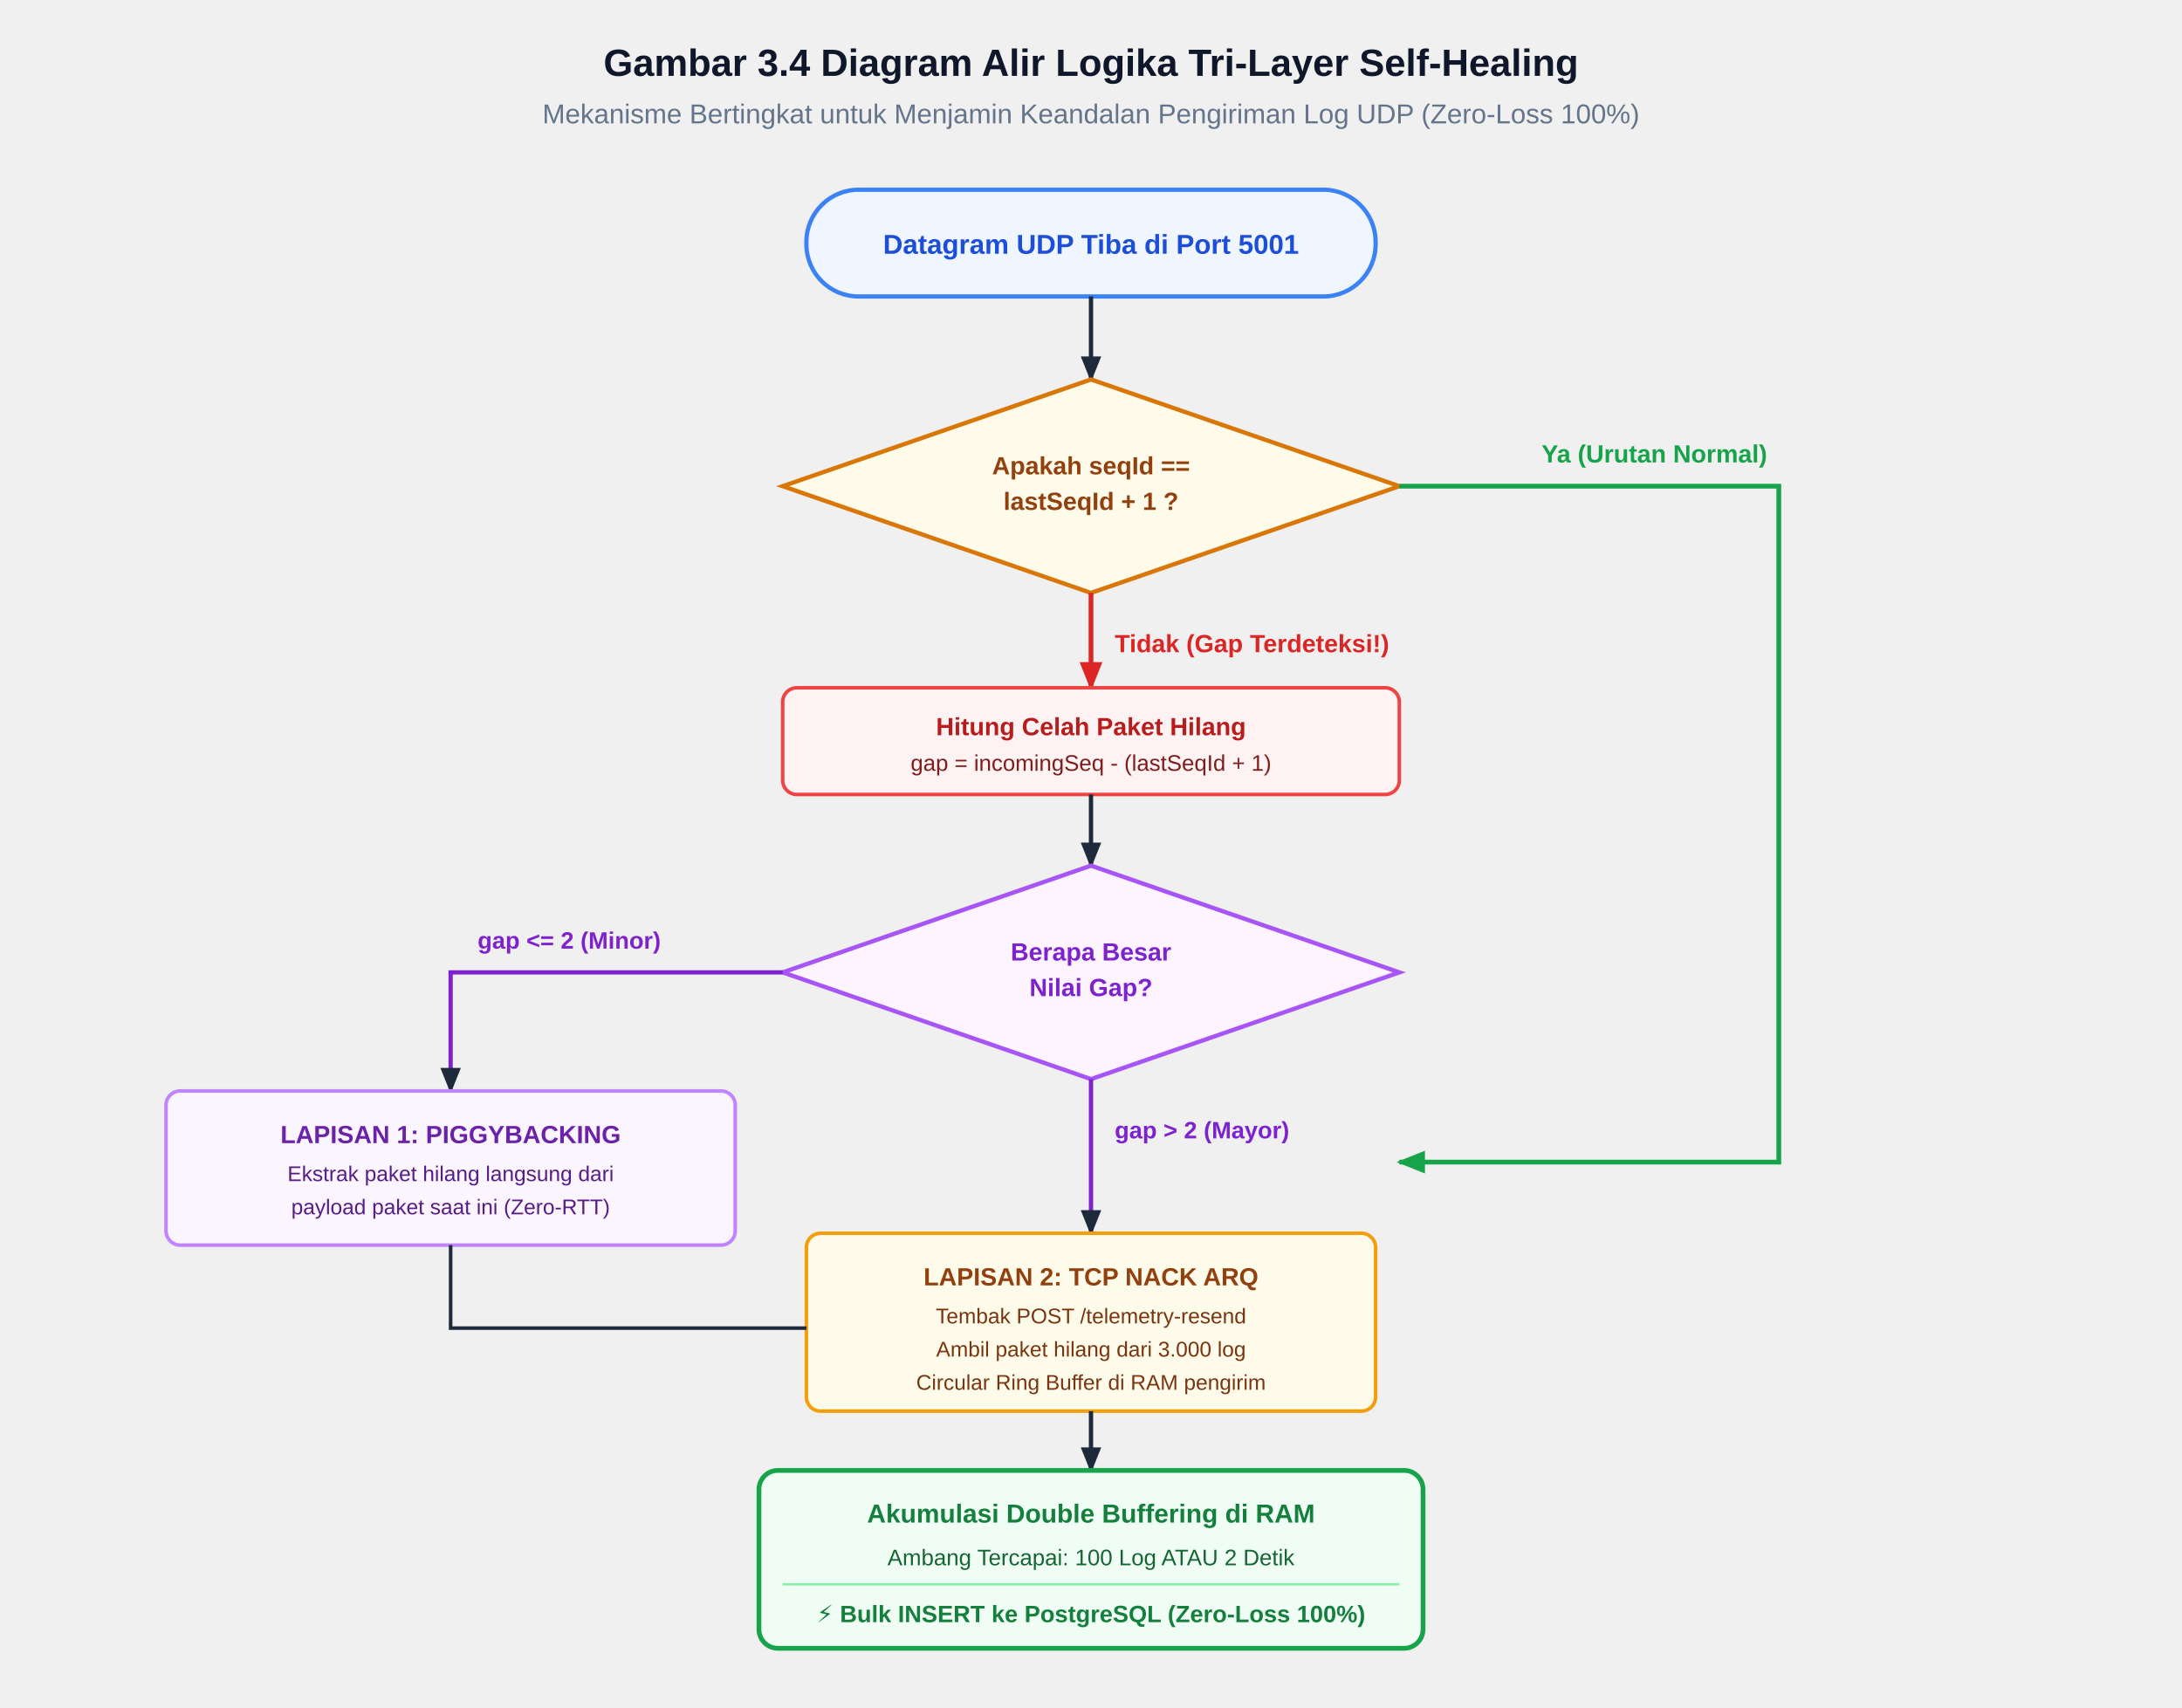
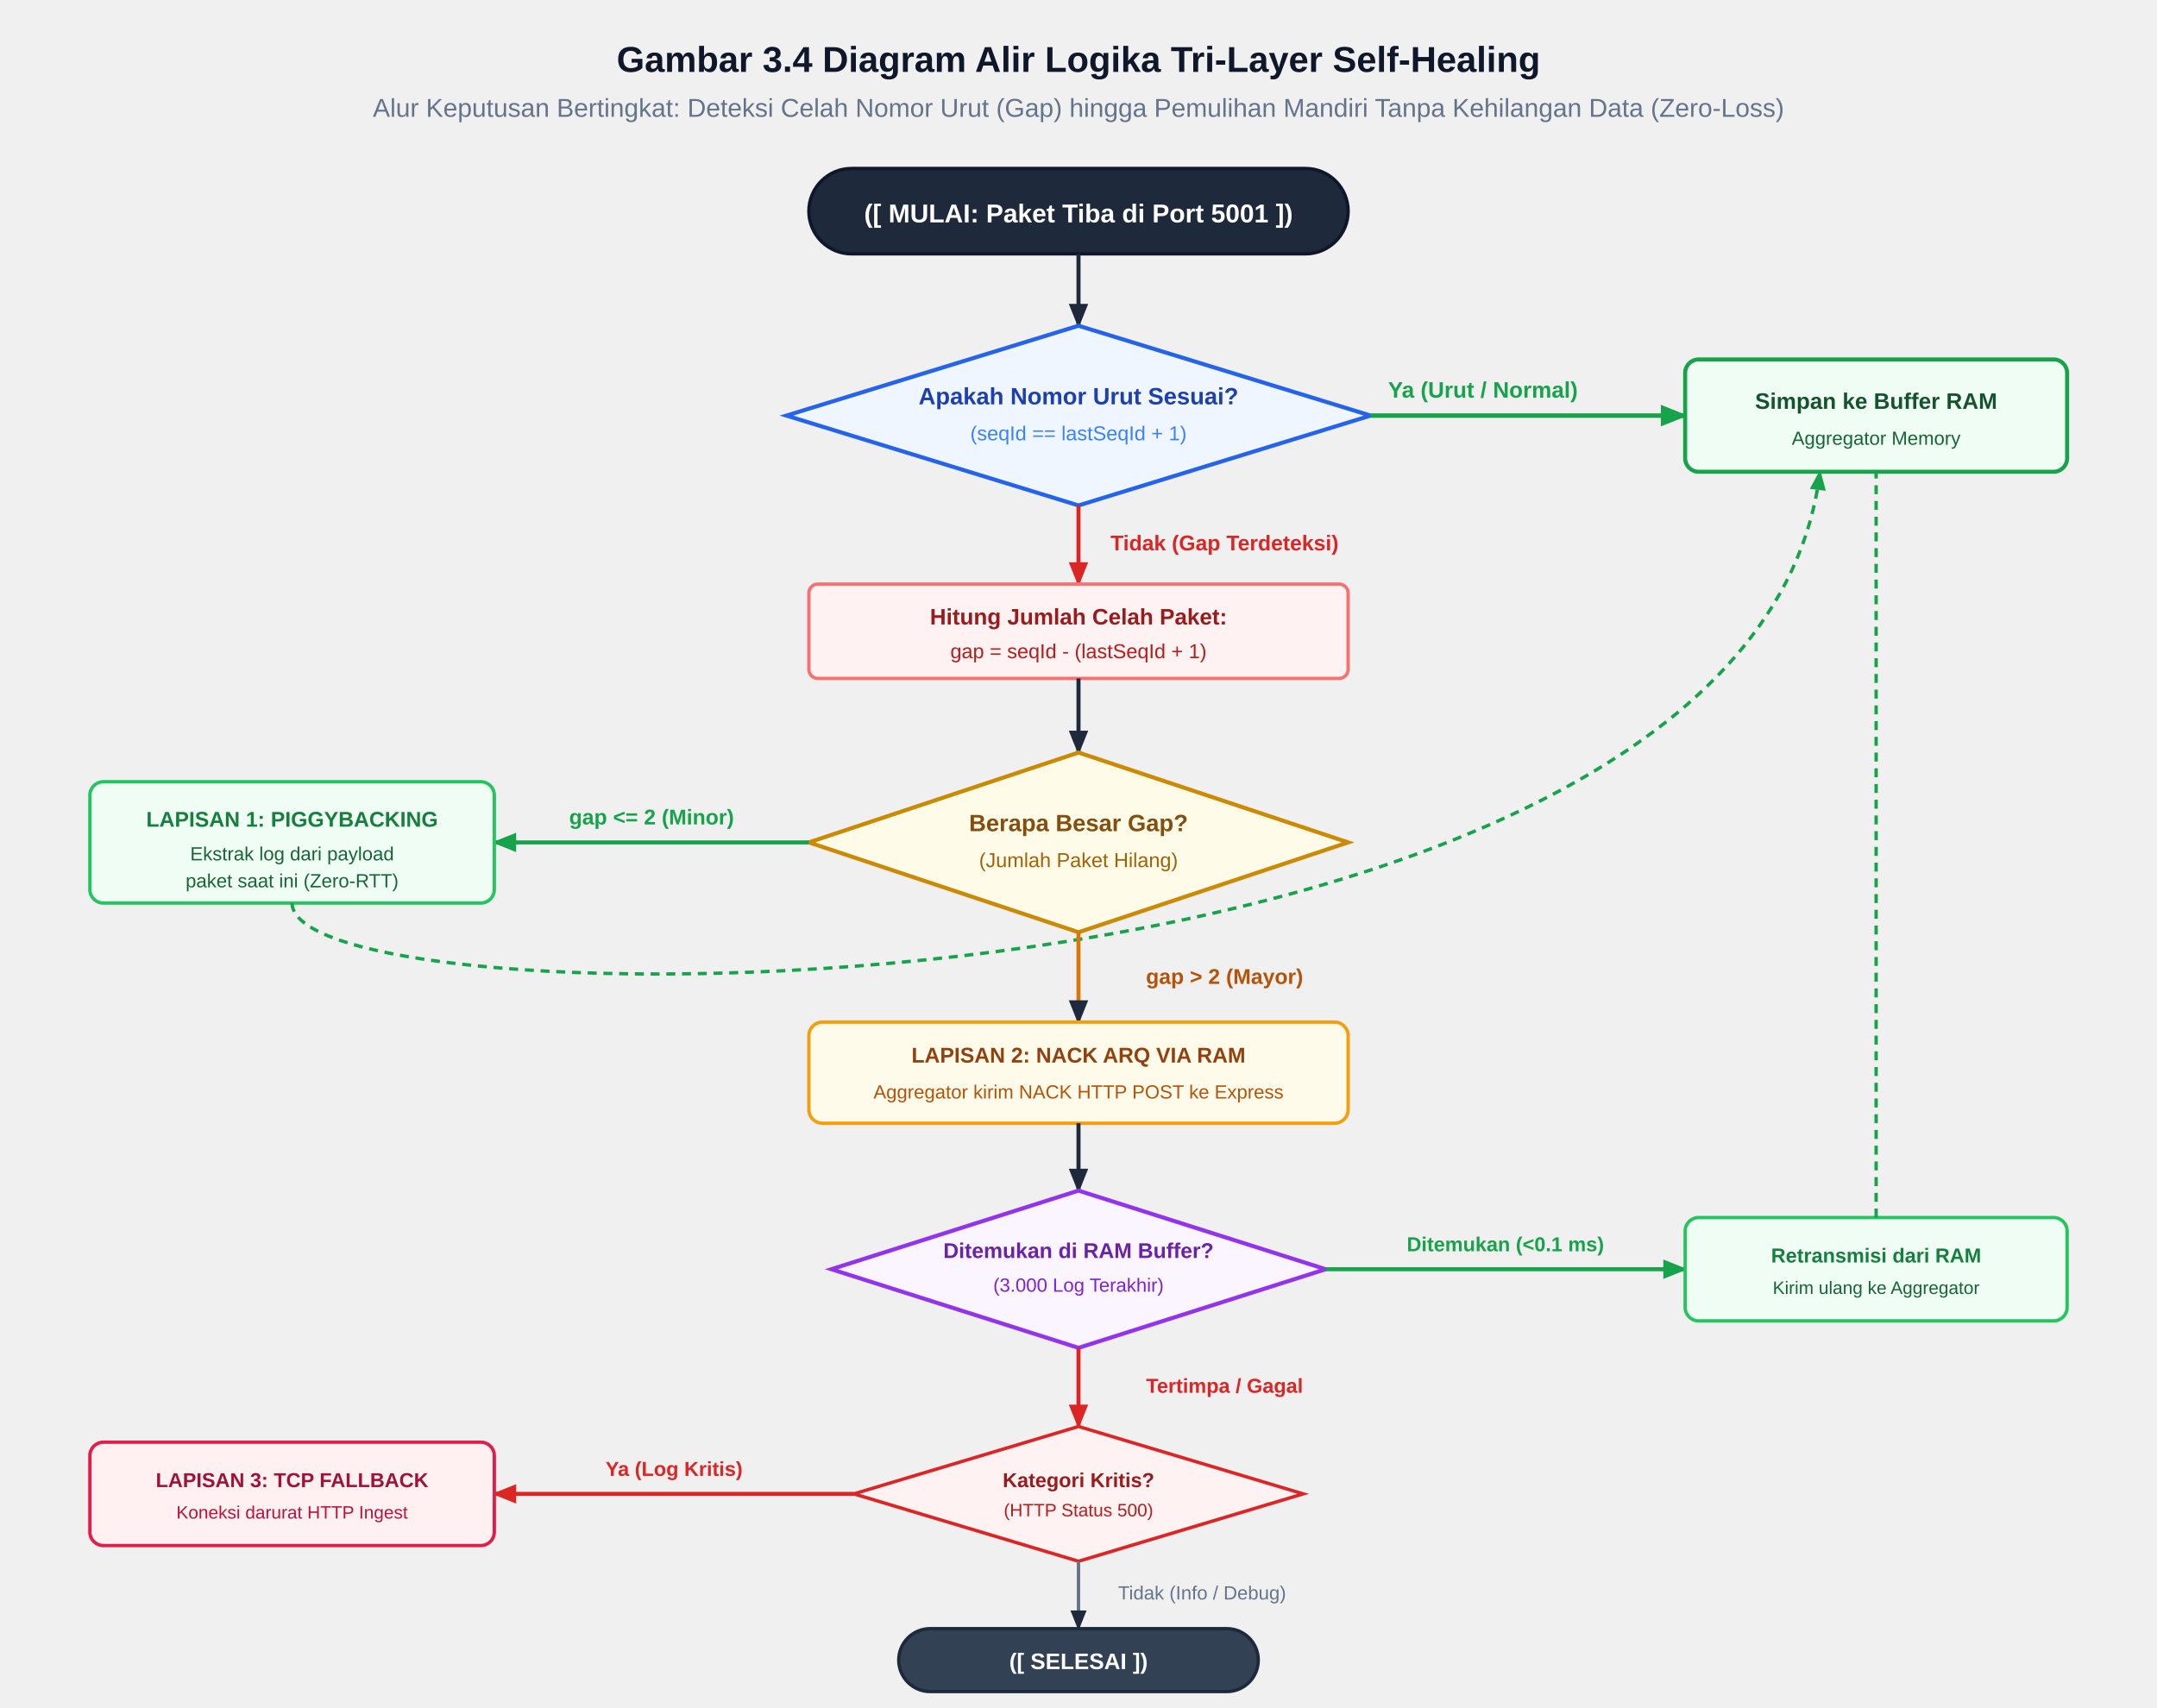
- <svg xmlns="http://www.w3.org/2000/svg" viewBox="0 0 920 720" width="100%" height="100%" style="background-color:#ffffff; font-family:'Segoe UI', -apple-system, BlinkMacSystemFont, Arial, sans-serif;">
+ <svg xmlns="http://www.w3.org/2000/svg" viewBox="0 0 960 760" width="100%" height="100%" style="background-color:#ffffff; font-family:'Segoe UI', -apple-system, BlinkMacSystemFont, Arial, sans-serif;">
  <defs>
    <marker id="arrow" viewBox="0 0 10 10" refX="9" refY="5" markerWidth="6" markerHeight="6" orient="auto-start-reverse">
      <path d="M 0 1 L 10 5 L 0 9 z" fill="#1e293b" />
    </marker>
    <marker id="arrow-green" viewBox="0 0 10 10" refX="9" refY="5" markerWidth="6" markerHeight="6" orient="auto-start-reverse">
      <path d="M 0 1 L 10 5 L 0 9 z" fill="#16a34a" />
    </marker>
    <marker id="arrow-red" viewBox="0 0 10 10" refX="9" refY="5" markerWidth="6" markerHeight="6" orient="auto-start-reverse">
      <path d="M 0 1 L 10 5 L 0 9 z" fill="#dc2626" />
    </marker>
  </defs>
-   <text x="460" y="32" text-anchor="middle" font-size="16" font-weight="bold" fill="#0f172a">Gambar 3.4 Diagram Alir Logika Tri-Layer Self-Healing</text>
-   <text x="460" y="52" text-anchor="middle" font-size="11.5" fill="#64748b">Mekanisme Bertingkat untuk Menjamin Keandalan Pengiriman Log UDP (Zero-Loss 100%)</text>
-   <rect x="340" y="80" width="240" height="45" rx="22" fill="#eff6ff" stroke="#3b82f6" stroke-width="1.8" />
-   <text x="460" y="107" text-anchor="middle" font-size="11.5" font-weight="bold" fill="#1d4ed8">Datagram UDP Tiba di Port 5001</text>
-   <path d="M 460 125 L 460 160" fill="none" stroke="#1e293b" stroke-width="1.8" marker-end="url(#arrow)" />
-   <polygon points="460,160 590,205 460,250 330,205" fill="#fffbeb" stroke="#d97706" stroke-width="1.8" />
-   <text x="460" y="200" text-anchor="middle" font-size="10.5" font-weight="bold" fill="#92400e">Apakah seqId ==</text>
-   <text x="460" y="215" text-anchor="middle" font-size="10.5" font-weight="bold" fill="#92400e">lastSeqId + 1 ?</text>
-   <path d="M 590 205 L 750 205 L 750 490 L 590 490" fill="none" stroke="#16a34a" stroke-width="2" marker-end="url(#arrow-green)" />
-   <text x="650" y="195" font-size="10.5" font-weight="bold" fill="#16a34a">Ya (Urutan Normal)</text>
-   <path d="M 460 250 L 460 290" fill="none" stroke="#dc2626" stroke-width="2" marker-end="url(#arrow-red)" />
-   <text x="470" y="275" font-size="10.5" font-weight="bold" fill="#dc2626">Tidak (Gap Terdeteksi!)</text>
-   <rect x="330" y="290" width="260" height="45" rx="6" fill="#fef2f2" stroke="#ef4444" stroke-width="1.5" />
-   <text x="460" y="310" text-anchor="middle" font-size="10.5" font-weight="bold" fill="#b91c1c">Hitung Celah Paket Hilang</text>
-   <text x="460" y="325" text-anchor="middle" font-size="9.5" fill="#7f1d1d">gap = incomingSeq - (lastSeqId + 1)</text>
-   <path d="M 460 335 L 460 365" fill="none" stroke="#1e293b" stroke-width="1.8" marker-end="url(#arrow)" />
-   <polygon points="460,365 590,410 460,455 330,410" fill="#fdf4ff" stroke="#a855f7" stroke-width="1.8" />
-   <text x="460" y="405" text-anchor="middle" font-size="10.5" font-weight="bold" fill="#7e22ce">Berapa Besar</text>
-   <text x="460" y="420" text-anchor="middle" font-size="10.5" font-weight="bold" fill="#7e22ce">Nilai Gap?</text>
-   <path d="M 330 410 L 190 410 L 190 460" fill="none" stroke="#7e22ce" stroke-width="1.8" marker-end="url(#arrow)" />
-   <text x="240" y="400" text-anchor="middle" font-size="10" font-weight="bold" fill="#7e22ce">gap &lt;= 2 (Minor)</text>
-   <rect x="70" y="460" width="240" height="65" rx="6" fill="#faf5ff" stroke="#c084fc" stroke-width="1.5" />
-   <text x="190" y="482" text-anchor="middle" font-size="10.5" font-weight="bold" fill="#6b21a8">LAPISAN 1: PIGGYBACKING</text>
-   <text x="190" y="498" text-anchor="middle" font-size="9" fill="#581c87">Ekstrak paket hilang langsung dari</text>
-   <text x="190" y="512" text-anchor="middle" font-size="9" fill="#581c87">payload paket saat ini (Zero-RTT)</text>
-   <path d="M 460 455 L 460 520" fill="none" stroke="#7e22ce" stroke-width="1.8" marker-end="url(#arrow)" />
-   <text x="470" y="480" font-size="10" font-weight="bold" fill="#7e22ce">gap &gt; 2 (Mayor)</text>
-   <rect x="340" y="520" width="240" height="75" rx="6" fill="#fffbeb" stroke="#f59e0b" stroke-width="1.5" />
-   <text x="460" y="542" text-anchor="middle" font-size="10.5" font-weight="bold" fill="#92400e">LAPISAN 2: TCP NACK ARQ</text>
-   <text x="460" y="558" text-anchor="middle" font-size="9" fill="#78350f">Tembak POST /telemetry-resend</text>
-   <text x="460" y="572" text-anchor="middle" font-size="9" fill="#78350f">Ambil paket hilang dari 3.000 log</text>
-   <text x="460" y="586" text-anchor="middle" font-size="9" fill="#78350f">Circular Ring Buffer di RAM pengirim</text>
-   <path d="M 190 525 L 190 560 L 340 560" fill="none" stroke="#1e293b" stroke-width="1.5" />
-   <path d="M 460 595 L 460 620" fill="none" stroke="#1e293b" stroke-width="1.8" marker-end="url(#arrow)" />
-   <rect x="320" y="620" width="280" height="75" rx="8" fill="#f0fdf4" stroke="#16a34a" stroke-width="2" />
-   <text x="460" y="642" text-anchor="middle" font-size="11" font-weight="bold" fill="#15803d">Akumulasi Double Buffering di RAM</text>
-   <text x="460" y="660" text-anchor="middle" font-size="9.5" fill="#166534">Ambang Tercapai: 100 Log ATAU 2 Detik</text>
-   <line x1="330" y1="668" x2="590" y2="668" stroke="#86efac" stroke-width="1" />
-   <text x="460" y="684" text-anchor="middle" font-size="10" font-weight="bold" fill="#15803d">⚡ Bulk INSERT ke PostgreSQL (Zero-Loss 100%)</text>
+   <text x="480" y="32" text-anchor="middle" font-size="16" font-weight="bold" fill="#0f172a">Gambar 3.4 Diagram Alir Logika Tri-Layer Self-Healing</text>
+   <text x="480" y="52" text-anchor="middle" font-size="11.5" fill="#64748b">Alur Keputusan Bertingkat: Deteksi Celah Nomor Urut (Gap) hingga Pemulihan Mandiri Tanpa Kehilangan Data (Zero-Loss)</text>
+   <rect x="360" y="75" width="240" height="38" rx="19" fill="#1e293b" stroke="#0f172a" stroke-width="1.5" />
+   <text x="480" y="99" text-anchor="middle" font-size="11.5" font-weight="bold" fill="#ffffff">([ MULAI: Paket Tiba di Port 5001 ])</text>
+   <path d="M 480 113 L 480 145" fill="none" stroke="#1e293b" stroke-width="1.8" marker-end="url(#arrow)" />
+   <polygon points="480,145 610,185 480,225 350,185" fill="#eff6ff" stroke="#2563eb" stroke-width="1.8" />
+   <text x="480" y="180" text-anchor="middle" font-size="10.5" font-weight="bold" fill="#1e40af">Apakah Nomor Urut Sesuai?</text>
+   <text x="480" y="196" text-anchor="middle" font-size="9" fill="#3b82f6">(seqId == lastSeqId + 1)</text>
+   <path d="M 610 185 L 750 185" fill="none" stroke="#16a34a" stroke-width="2" marker-end="url(#arrow-green)" />
+   <text x="660" y="177" text-anchor="middle" font-size="10" font-weight="bold" fill="#16a34a">Ya (Urut / Normal)</text>
+   <rect x="750" y="160" width="170" height="50" rx="6" fill="#f0fdf4" stroke="#16a34a" stroke-width="1.8" />
+   <text x="835" y="182" text-anchor="middle" font-size="10" font-weight="bold" fill="#14532d">Simpan ke Buffer RAM</text>
+   <text x="835" y="198" text-anchor="middle" font-size="8.5" fill="#166534">Aggregator Memory</text>
+   <path d="M 480 225 L 480 260" fill="none" stroke="#dc2626" stroke-width="1.8" marker-end="url(#arrow-red)" />
+   <text x="545" y="245" text-anchor="middle" font-size="9.5" font-weight="bold" fill="#dc2626">Tidak (Gap Terdeteksi)</text>
+   <rect x="360" y="260" width="240" height="42" rx="4" fill="#fef2f2" stroke="#f87171" stroke-width="1.5" />
+   <text x="480" y="278" text-anchor="middle" font-size="10" font-weight="bold" fill="#991b1b">Hitung Jumlah Celah Paket:</text>
+   <text x="480" y="293" text-anchor="middle" font-size="9" fill="#b91c1c">gap = seqId - (lastSeqId + 1)</text>
+   <path d="M 480 302 L 480 335" fill="none" stroke="#1e293b" stroke-width="1.8" marker-end="url(#arrow)" />
+   <polygon points="480,335 600,375 480,415 360,375" fill="#fefce8" stroke="#ca8a04" stroke-width="1.8" />
+   <text x="480" y="370" text-anchor="middle" font-size="10.5" font-weight="bold" fill="#854d0e">Berapa Besar Gap?</text>
+   <text x="480" y="386" text-anchor="middle" font-size="9" fill="#a16207">(Jumlah Paket Hilang)</text>
+   <path d="M 360 375 L 220 375" fill="none" stroke="#16a34a" stroke-width="1.8" marker-end="url(#arrow-green)" />
+   <text x="290" y="367" text-anchor="middle" font-size="9.5" font-weight="bold" fill="#16a34a">gap &lt;= 2 (Minor)</text>
+   <rect x="40" y="348" width="180" height="54" rx="6" fill="#f0fdf4" stroke="#22c55e" stroke-width="1.5" />
+   <text x="130" y="368" text-anchor="middle" font-size="9.5" font-weight="bold" fill="#15803d">LAPISAN 1: PIGGYBACKING</text>
+   <text x="130" y="383" text-anchor="middle" font-size="8.5" fill="#166534">Ekstrak log dari payload</text>
+   <text x="130" y="395" text-anchor="middle" font-size="8.5" fill="#166534">paket saat ini (Zero-RTT)</text>
+   <path d="M 130 402 C 130 460 780 460 810 210" fill="none" stroke="#16a34a" stroke-width="1.5" stroke-dasharray="4 3" marker-end="url(#arrow-green)" />
+   <path d="M 480 415 L 480 455" fill="none" stroke="#d97706" stroke-width="1.8" marker-end="url(#arrow)" />
+   <text x="545" y="438" text-anchor="middle" font-size="9.5" font-weight="bold" fill="#b45309">gap &gt; 2 (Mayor)</text>
+   <rect x="360" y="455" width="240" height="45" rx="6" fill="#fffbeb" stroke="#f59e0b" stroke-width="1.5" />
+   <text x="480" y="473" text-anchor="middle" font-size="9.5" font-weight="bold" fill="#92400e">LAPISAN 2: NACK ARQ VIA RAM</text>
+   <text x="480" y="489" text-anchor="middle" font-size="8.5" fill="#b45309">Aggregator kirim NACK HTTP POST ke Express</text>
+   <path d="M 480 500 L 480 530" fill="none" stroke="#1e293b" stroke-width="1.8" marker-end="url(#arrow)" />
+   <polygon points="480,530 590,565 480,600 370,565" fill="#faf5ff" stroke="#9333ea" stroke-width="1.8" />
+   <text x="480" y="560" text-anchor="middle" font-size="9.5" font-weight="bold" fill="#6b21a8">Ditemukan di RAM Buffer?</text>
+   <text x="480" y="575" text-anchor="middle" font-size="8.5" fill="#7e22ce">(3.000 Log Terakhir)</text>
+   <path d="M 590 565 L 750 565" fill="none" stroke="#16a34a" stroke-width="1.8" marker-end="url(#arrow-green)" />
+   <text x="670" y="557" text-anchor="middle" font-size="9" font-weight="bold" fill="#16a34a">Ditemukan (&lt;0.1 ms)</text>
+   <rect x="750" y="542" width="170" height="46" rx="6" fill="#f0fdf4" stroke="#22c55e" stroke-width="1.5" />
+   <text x="835" y="562" text-anchor="middle" font-size="9" font-weight="bold" fill="#15803d">Retransmisi dari RAM</text>
+   <text x="835" y="576" text-anchor="middle" font-size="8" fill="#166534">Kirim ulang ke Aggregator</text>
+   <path d="M 835 542 L 835 210" fill="none" stroke="#16a34a" stroke-width="1.5" stroke-dasharray="4 3" />
+   <path d="M 480 600 L 480 635" fill="none" stroke="#dc2626" stroke-width="1.8" marker-end="url(#arrow-red)" />
+   <text x="545" y="620" text-anchor="middle" font-size="9" font-weight="bold" fill="#dc2626">Tertimpa / Gagal</text>
+   <polygon points="480,635 580,665 480,695 380,665" fill="#fef2f2" stroke="#dc2626" stroke-width="1.5" />
+   <text x="480" y="662" text-anchor="middle" font-size="9" font-weight="bold" fill="#991b1b">Kategori Kritis?</text>
+   <text x="480" y="675" text-anchor="middle" font-size="8" fill="#b91c1c">(HTTP Status 500)</text>
+   <path d="M 380 665 L 220 665" fill="none" stroke="#dc2626" stroke-width="1.8" marker-end="url(#arrow-red)" />
+   <text x="300" y="657" text-anchor="middle" font-size="9" font-weight="bold" fill="#dc2626">Ya (Log Kritis)</text>
+   <rect x="40" y="642" width="180" height="46" rx="6" fill="#fff1f2" stroke="#e11d48" stroke-width="1.5" />
+   <text x="130" y="662" text-anchor="middle" font-size="9" font-weight="bold" fill="#9f1239">LAPISAN 3: TCP FALLBACK</text>
+   <text x="130" y="676" text-anchor="middle" font-size="8" fill="#be123c">Koneksi darurat HTTP Ingest</text>
+   <path d="M 480 695 L 480 725" fill="none" stroke="#64748b" stroke-width="1.5" marker-end="url(#arrow)" />
+   <text x="535" y="712" text-anchor="middle" font-size="8.5" fill="#64748b">Tidak (Info / Debug)</text>
+   <rect x="400" y="725" width="160" height="28" rx="14" fill="#334155" stroke="#1e293b" stroke-width="1.5" />
+   <text x="480" y="743" text-anchor="middle" font-size="10" font-weight="bold" fill="#ffffff">([ SELESAI ])</text>
</svg>
